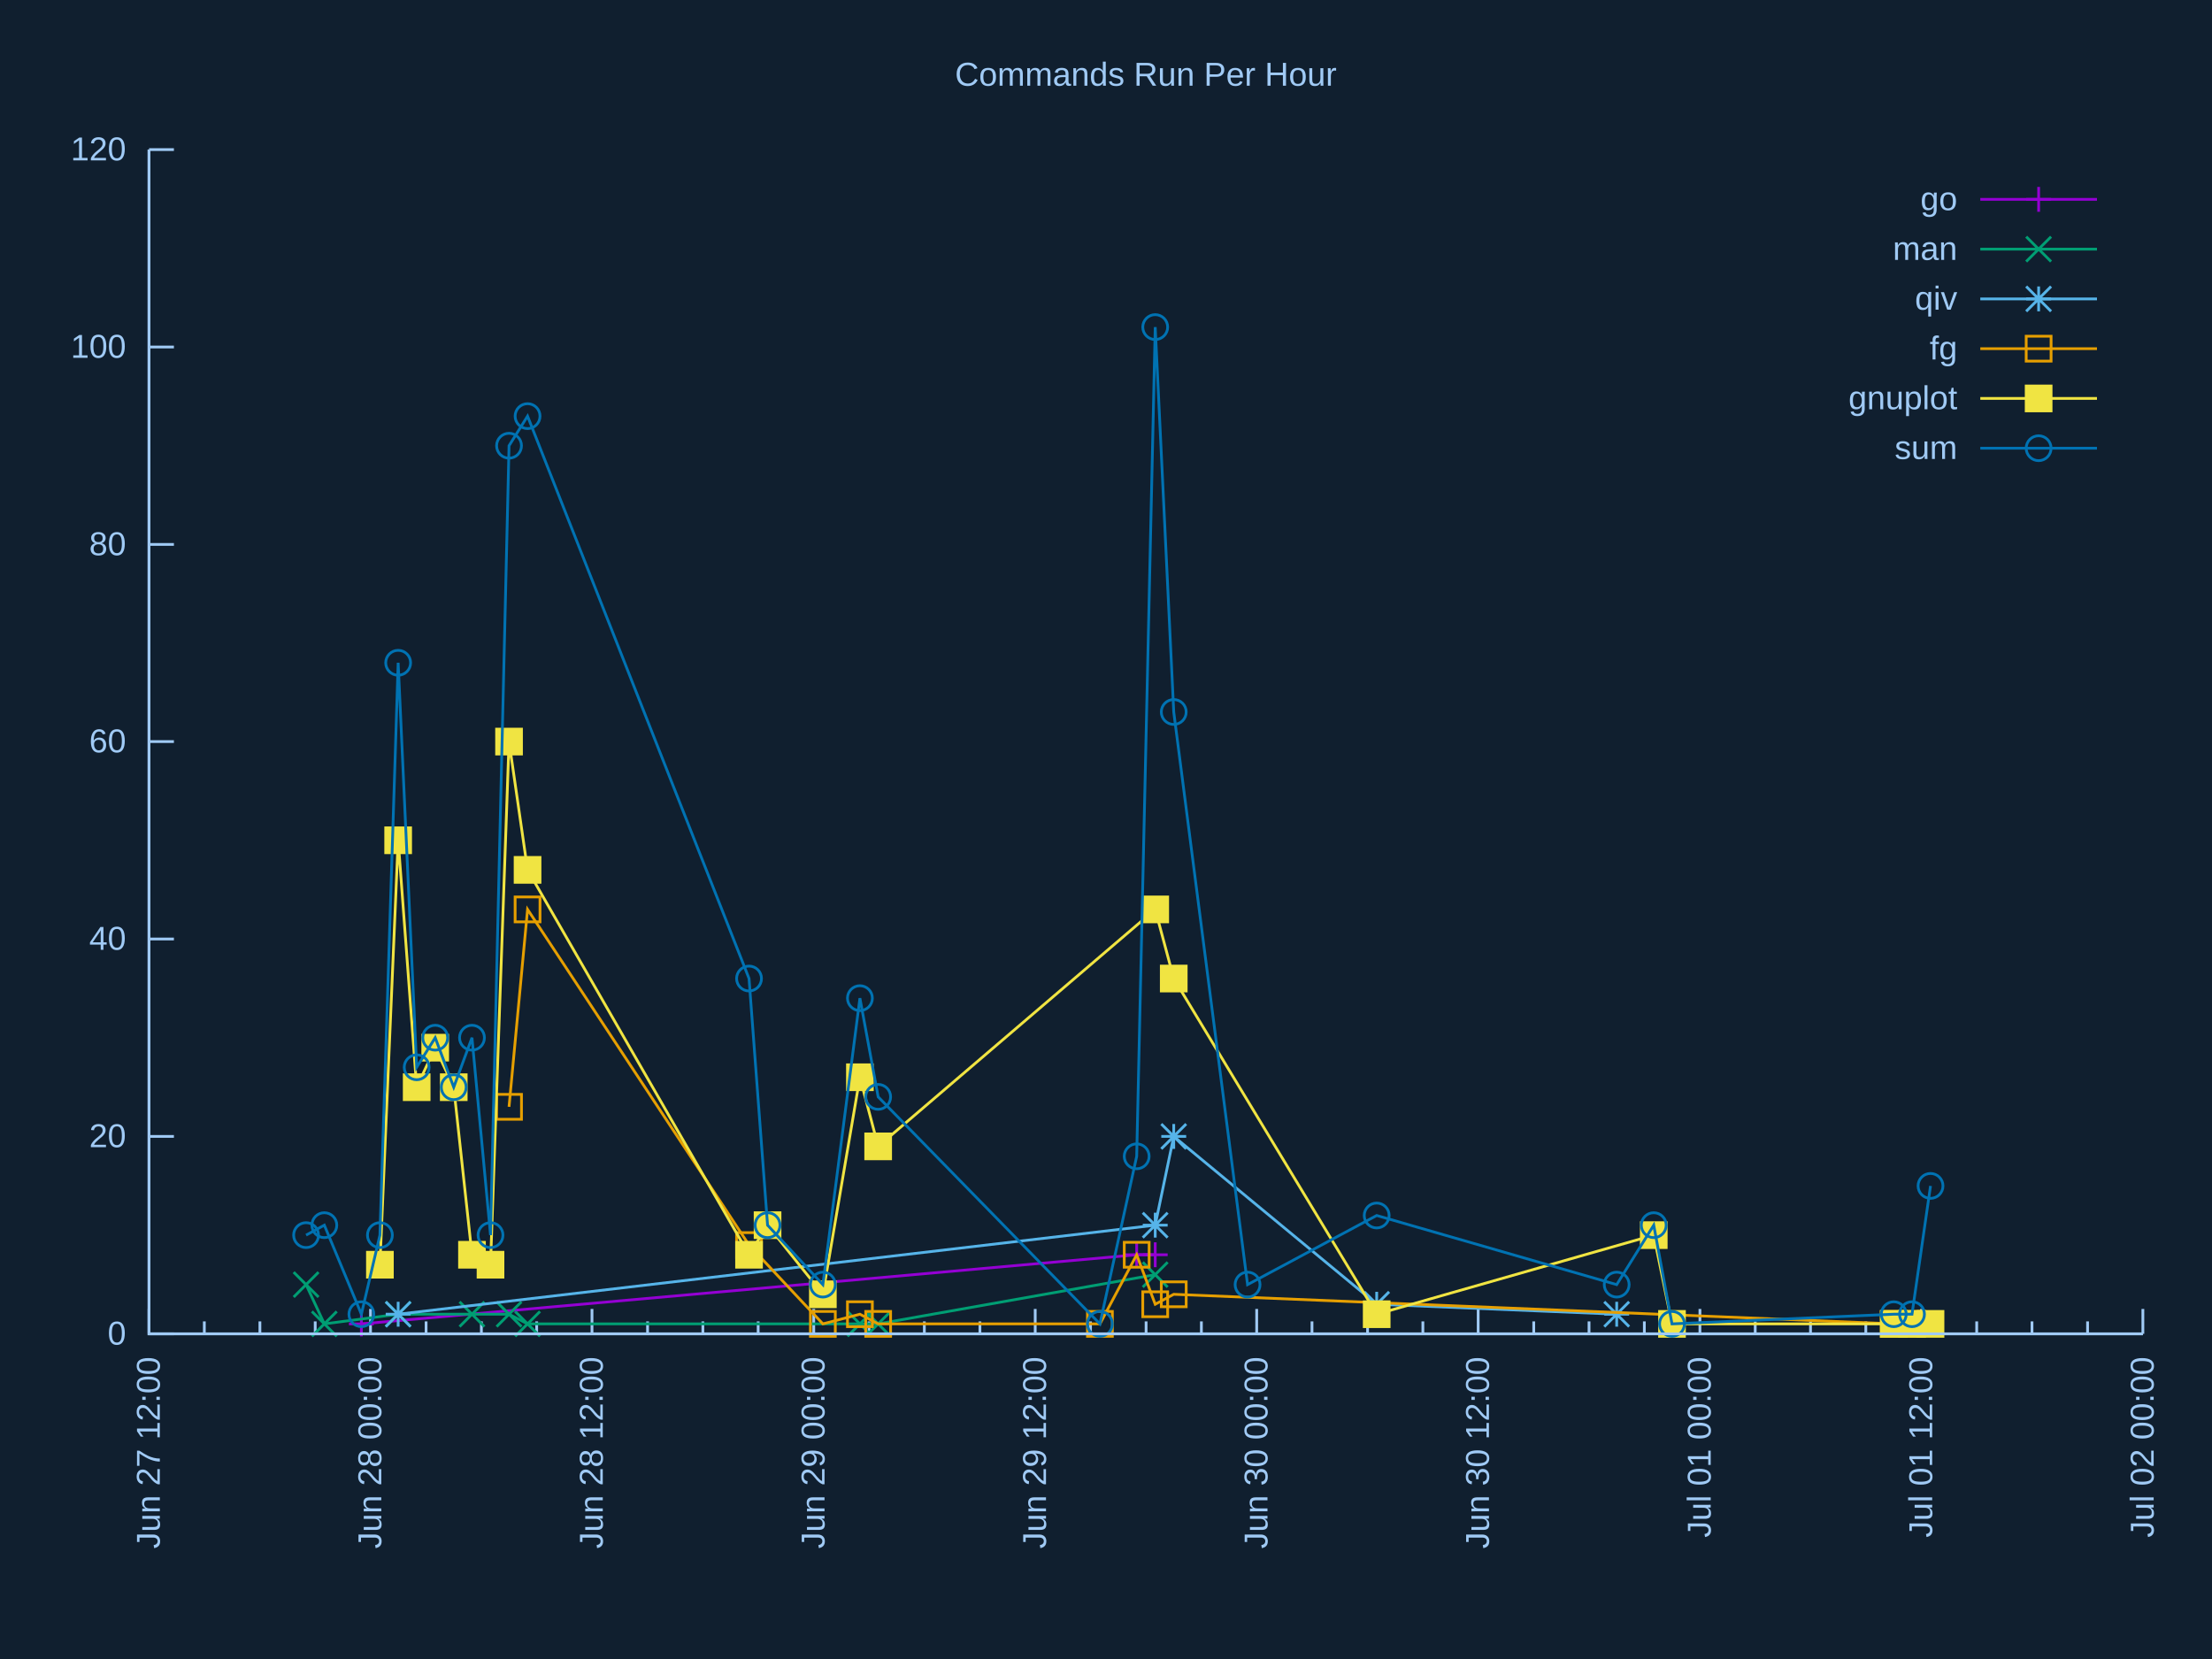
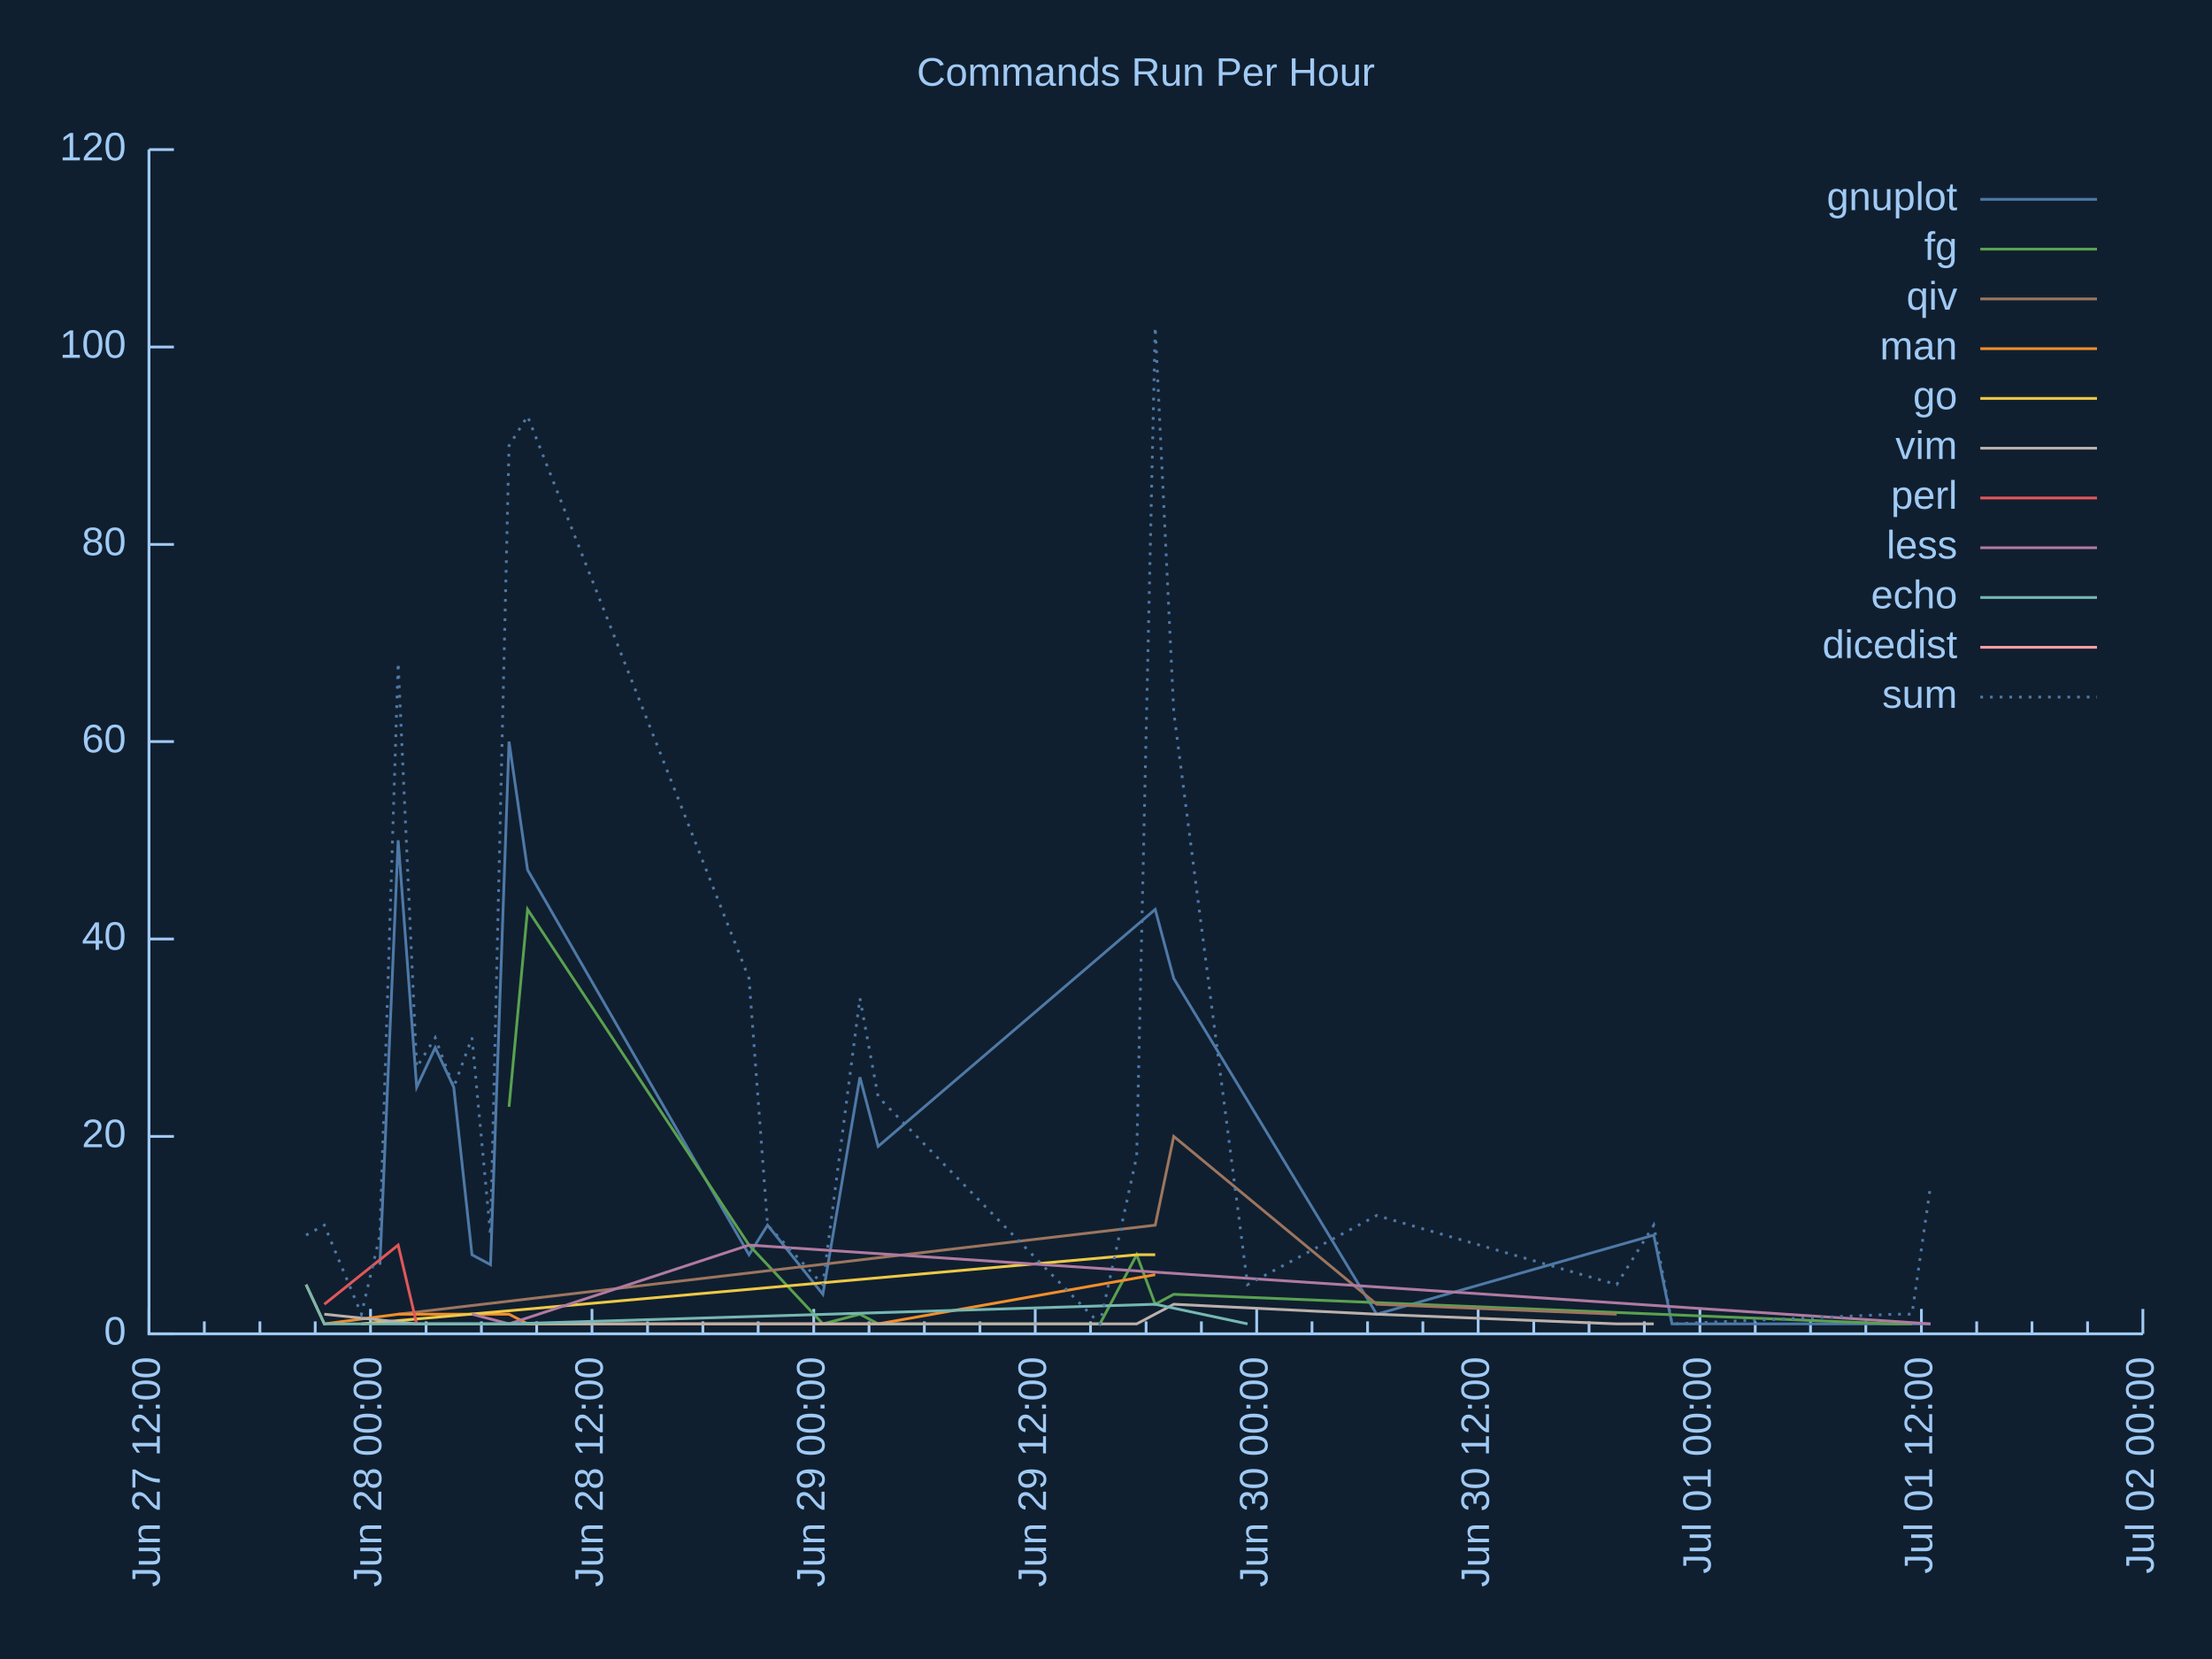
<svg xmlns="http://www.w3.org/2000/svg" xmlns:xlink="http://www.w3.org/1999/xlink" width="800" height="600" viewBox="0 0 800 600">
  <g id="gnuplot_canvas">
    <rect x="0" y="0" width="800" height="600" fill="#101f2f" />
    <defs>
      <circle id="gpDot" r="0.5" stroke-width="0.5" />
      <path id="gpPt0" stroke-width="0.222" stroke="currentColor" d="M-1,0 h2 M0,-1 v2" />
      <path id="gpPt1" stroke-width="0.222" stroke="currentColor" d="M-1,-1 L1,1 M1,-1 L-1,1" />
      <path id="gpPt2" stroke-width="0.222" stroke="currentColor" d="M-1,0 L1,0 M0,-1 L0,1 M-1,-1 L1,1 M-1,1 L1,-1" />
      <rect id="gpPt3" stroke-width="0.222" stroke="currentColor" x="-1" y="-1" width="2" height="2" />
      <rect id="gpPt4" stroke-width="0.222" stroke="currentColor" fill="currentColor" x="-1" y="-1" width="2" height="2" />
      <circle id="gpPt5" stroke-width="0.222" stroke="currentColor" cx="0" cy="0" r="1" />
      <use xlink:href="#gpPt5" id="gpPt6" fill="currentColor" stroke="none" />
      <path id="gpPt7" stroke-width="0.222" stroke="currentColor" d="M0,-1.33 L-1.33,0.67 L1.33,0.67 z" />
      <use xlink:href="#gpPt7" id="gpPt8" fill="currentColor" stroke="none" />
      <use xlink:href="#gpPt7" id="gpPt9" stroke="currentColor" transform="rotate(180)" />
      <use xlink:href="#gpPt9" id="gpPt10" fill="currentColor" stroke="none" />
      <use xlink:href="#gpPt3" id="gpPt11" stroke="currentColor" transform="rotate(45)" />
      <use xlink:href="#gpPt11" id="gpPt12" fill="currentColor" stroke="none" />
      <path id="gpPt13" stroke-width="0.222" stroke="currentColor" d="M0,1.330 L1.265,0.411 L0.782,-1.067 L-0.782,-1.076 L-1.265,0.411 z" />
      <use xlink:href="#gpPt13" id="gpPt14" fill="currentColor" stroke="none" />
      <filter id="textbox" filterUnits="objectBoundingBox" x="0" y="0" height="1" width="1">
        <feFlood flood-color="#101F2F" flood-opacity="1" result="bgnd" />
        <feComposite in="SourceGraphic" in2="bgnd" operator="atop" />
      </filter>
      <filter id="greybox" filterUnits="objectBoundingBox" x="0" y="0" height="1" width="1">
        <feFlood flood-color="lightgrey" flood-opacity="1" result="grey" />
        <feComposite in="SourceGraphic" in2="grey" operator="atop" />
      </filter>
    </defs>
    <g fill="none" color="#101F2F" stroke="currentColor" stroke-width="1.00" stroke-linecap="butt" stroke-linejoin="miter">
</g>
    <g fill="none" color="black" stroke="currentColor" stroke-width="1.00" stroke-linecap="butt" stroke-linejoin="miter">
      <path stroke="rgb(160, 202, 245)" d="M53.9,482.4 L62.9,482.4  " />
-       <g transform="translate(45.6,486.3)" stroke="none" fill="rgb(160,202,245)" font-family="Arial" font-size="12.00" text-anchor="end">
+       <g transform="translate(45.6,486.3)" stroke="none" fill="rgb(160,202,245)" font-family="Arial" font-size="14.40" text-anchor="end">
        <text>
          <tspan font-family="Arial"> 0</tspan>
        </text>
      </g>
    </g>
    <g fill="none" color="black" stroke="currentColor" stroke-width="1.00" stroke-linecap="butt" stroke-linejoin="miter">
      <path stroke="rgb(160, 202, 245)" d="M53.9,411.0 L62.9,411.0  " />
-       <g transform="translate(45.6,414.9)" stroke="none" fill="rgb(160,202,245)" font-family="Arial" font-size="12.00" text-anchor="end">
+       <g transform="translate(45.6,414.9)" stroke="none" fill="rgb(160,202,245)" font-family="Arial" font-size="14.40" text-anchor="end">
        <text>
          <tspan font-family="Arial"> 20</tspan>
        </text>
      </g>
    </g>
    <g fill="none" color="black" stroke="currentColor" stroke-width="1.00" stroke-linecap="butt" stroke-linejoin="miter">
      <path stroke="rgb(160, 202, 245)" d="M53.9,339.6 L62.9,339.6  " />
-       <g transform="translate(45.6,343.5)" stroke="none" fill="rgb(160,202,245)" font-family="Arial" font-size="12.00" text-anchor="end">
+       <g transform="translate(45.6,343.5)" stroke="none" fill="rgb(160,202,245)" font-family="Arial" font-size="14.40" text-anchor="end">
        <text>
          <tspan font-family="Arial"> 40</tspan>
        </text>
      </g>
    </g>
    <g fill="none" color="black" stroke="currentColor" stroke-width="1.00" stroke-linecap="butt" stroke-linejoin="miter">
      <path stroke="rgb(160, 202, 245)" d="M53.9,268.2 L62.9,268.2  " />
-       <g transform="translate(45.6,272.1)" stroke="none" fill="rgb(160,202,245)" font-family="Arial" font-size="12.00" text-anchor="end">
+       <g transform="translate(45.6,272.1)" stroke="none" fill="rgb(160,202,245)" font-family="Arial" font-size="14.40" text-anchor="end">
        <text>
          <tspan font-family="Arial"> 60</tspan>
        </text>
      </g>
    </g>
    <g fill="none" color="black" stroke="currentColor" stroke-width="1.00" stroke-linecap="butt" stroke-linejoin="miter">
      <path stroke="rgb(160, 202, 245)" d="M53.9,196.9 L62.9,196.9  " />
-       <g transform="translate(45.6,200.8)" stroke="none" fill="rgb(160,202,245)" font-family="Arial" font-size="12.00" text-anchor="end">
+       <g transform="translate(45.6,200.8)" stroke="none" fill="rgb(160,202,245)" font-family="Arial" font-size="14.40" text-anchor="end">
        <text>
          <tspan font-family="Arial"> 80</tspan>
        </text>
      </g>
    </g>
    <g fill="none" color="black" stroke="currentColor" stroke-width="1.00" stroke-linecap="butt" stroke-linejoin="miter">
      <path stroke="rgb(160, 202, 245)" d="M53.9,125.5 L62.9,125.5  " />
-       <g transform="translate(45.6,129.4)" stroke="none" fill="rgb(160,202,245)" font-family="Arial" font-size="12.00" text-anchor="end">
+       <g transform="translate(45.6,129.4)" stroke="none" fill="rgb(160,202,245)" font-family="Arial" font-size="14.40" text-anchor="end">
        <text>
          <tspan font-family="Arial"> 100</tspan>
        </text>
      </g>
    </g>
    <g fill="none" color="black" stroke="currentColor" stroke-width="1.00" stroke-linecap="butt" stroke-linejoin="miter">
      <path stroke="rgb(160, 202, 245)" d="M53.9,54.1 L62.9,54.1  " />
-       <g transform="translate(45.6,58.0)" stroke="none" fill="rgb(160,202,245)" font-family="Arial" font-size="12.00" text-anchor="end">
+       <g transform="translate(45.6,58.0)" stroke="none" fill="rgb(160,202,245)" font-family="Arial" font-size="14.40" text-anchor="end">
        <text>
          <tspan font-family="Arial"> 120</tspan>
        </text>
      </g>
    </g>
    <g fill="none" color="black" stroke="currentColor" stroke-width="1.00" stroke-linecap="butt" stroke-linejoin="miter">
      <path stroke="rgb(160, 202, 245)" d="M53.9,482.4 L53.9,473.4  " />
-       <g transform="translate(57.8,490.7) rotate(270)" stroke="none" fill="rgb(160,202,245)" font-family="Arial" font-size="12.00" text-anchor="end">
+       <g transform="translate(57.8,490.7) rotate(270)" stroke="none" fill="rgb(160,202,245)" font-family="Arial" font-size="14.40" text-anchor="end">
        <text>
          <tspan font-family="Arial">Jun 27 12:00</tspan>
        </text>
      </g>
    </g>
    <g fill="none" color="black" stroke="currentColor" stroke-width="1.00" stroke-linecap="butt" stroke-linejoin="miter">
      <path stroke="rgb(160, 202, 245)" d="M73.9,482.4 L73.9,477.9 M94.0,482.4 L94.0,477.9 M114.0,482.4 L114.0,477.9 M134.0,482.4 L134.0,473.4    " />
-       <g transform="translate(137.9,490.7) rotate(270)" stroke="none" fill="rgb(160,202,245)" font-family="Arial" font-size="12.00" text-anchor="end">
+       <g transform="translate(137.9,490.7) rotate(270)" stroke="none" fill="rgb(160,202,245)" font-family="Arial" font-size="14.40" text-anchor="end">
        <text>
          <tspan font-family="Arial">Jun 28 00:00</tspan>
        </text>
      </g>
    </g>
    <g fill="none" color="black" stroke="currentColor" stroke-width="1.00" stroke-linecap="butt" stroke-linejoin="miter">
      <path stroke="rgb(160, 202, 245)" d="M154.1,482.4 L154.1,477.9 M174.1,482.4 L174.1,477.9 M194.1,482.4 L194.1,477.9 M214.1,482.4 L214.1,473.4    " />
-       <g transform="translate(218.0,490.7) rotate(270)" stroke="none" fill="rgb(160,202,245)" font-family="Arial" font-size="12.00" text-anchor="end">
+       <g transform="translate(218.0,490.7) rotate(270)" stroke="none" fill="rgb(160,202,245)" font-family="Arial" font-size="14.40" text-anchor="end">
        <text>
          <tspan font-family="Arial">Jun 28 12:00</tspan>
        </text>
      </g>
    </g>
    <g fill="none" color="black" stroke="currentColor" stroke-width="1.00" stroke-linecap="butt" stroke-linejoin="miter">
      <path stroke="rgb(160, 202, 245)" d="M234.2,482.4 L234.2,477.9 M254.2,482.4 L254.2,477.9 M274.2,482.4 L274.2,477.9 M294.3,482.4 L294.3,473.4    " />
-       <g transform="translate(298.2,490.7) rotate(270)" stroke="none" fill="rgb(160,202,245)" font-family="Arial" font-size="12.00" text-anchor="end">
+       <g transform="translate(298.2,490.7) rotate(270)" stroke="none" fill="rgb(160,202,245)" font-family="Arial" font-size="14.40" text-anchor="end">
        <text>
          <tspan font-family="Arial">Jun 29 00:00</tspan>
        </text>
      </g>
    </g>
    <g fill="none" color="black" stroke="currentColor" stroke-width="1.00" stroke-linecap="butt" stroke-linejoin="miter">
      <path stroke="rgb(160, 202, 245)" d="M314.3,482.4 L314.3,477.9 M334.3,482.4 L334.3,477.9 M354.4,482.4 L354.4,477.9 M374.4,482.4 L374.4,473.4    " />
-       <g transform="translate(378.3,490.7) rotate(270)" stroke="none" fill="rgb(160,202,245)" font-family="Arial" font-size="12.00" text-anchor="end">
+       <g transform="translate(378.3,490.7) rotate(270)" stroke="none" fill="rgb(160,202,245)" font-family="Arial" font-size="14.40" text-anchor="end">
        <text>
          <tspan font-family="Arial">Jun 29 12:00</tspan>
        </text>
      </g>
    </g>
    <g fill="none" color="black" stroke="currentColor" stroke-width="1.00" stroke-linecap="butt" stroke-linejoin="miter">
      <path stroke="rgb(160, 202, 245)" d="M394.4,482.4 L394.4,477.9 M414.5,482.4 L414.5,477.9 M434.5,482.4 L434.5,477.9 M454.5,482.4 L454.5,473.4    " />
-       <g transform="translate(458.4,490.7) rotate(270)" stroke="none" fill="rgb(160,202,245)" font-family="Arial" font-size="12.00" text-anchor="end">
+       <g transform="translate(458.4,490.7) rotate(270)" stroke="none" fill="rgb(160,202,245)" font-family="Arial" font-size="14.40" text-anchor="end">
        <text>
          <tspan font-family="Arial">Jun 30 00:00</tspan>
        </text>
      </g>
    </g>
    <g fill="none" color="black" stroke="currentColor" stroke-width="1.00" stroke-linecap="butt" stroke-linejoin="miter">
      <path stroke="rgb(160, 202, 245)" d="M474.5,482.4 L474.5,477.9 M494.6,482.4 L494.6,477.9 M514.6,482.4 L514.6,477.9 M534.6,482.4 L534.6,473.4    " />
-       <g transform="translate(538.5,490.7) rotate(270)" stroke="none" fill="rgb(160,202,245)" font-family="Arial" font-size="12.00" text-anchor="end">
+       <g transform="translate(538.5,490.7) rotate(270)" stroke="none" fill="rgb(160,202,245)" font-family="Arial" font-size="14.40" text-anchor="end">
        <text>
          <tspan font-family="Arial">Jun 30 12:00</tspan>
        </text>
      </g>
    </g>
    <g fill="none" color="black" stroke="currentColor" stroke-width="1.00" stroke-linecap="butt" stroke-linejoin="miter">
      <path stroke="rgb(160, 202, 245)" d="M554.7,482.4 L554.7,477.9 M574.7,482.4 L574.7,477.9 M594.7,482.4 L594.7,477.9 M614.8,482.4 L614.8,473.4    " />
-       <g transform="translate(618.7,490.7) rotate(270)" stroke="none" fill="rgb(160,202,245)" font-family="Arial" font-size="12.00" text-anchor="end">
+       <g transform="translate(618.7,490.7) rotate(270)" stroke="none" fill="rgb(160,202,245)" font-family="Arial" font-size="14.40" text-anchor="end">
        <text>
          <tspan font-family="Arial">Jul 01 00:00</tspan>
        </text>
      </g>
    </g>
    <g fill="none" color="black" stroke="currentColor" stroke-width="1.00" stroke-linecap="butt" stroke-linejoin="miter">
      <path stroke="rgb(160, 202, 245)" d="M634.8,482.4 L634.8,477.9 M654.8,482.4 L654.8,477.9 M674.8,482.4 L674.8,477.9 M694.9,482.4 L694.9,473.4    " />
-       <g transform="translate(698.8,490.7) rotate(270)" stroke="none" fill="rgb(160,202,245)" font-family="Arial" font-size="12.00" text-anchor="end">
+       <g transform="translate(698.8,490.7) rotate(270)" stroke="none" fill="rgb(160,202,245)" font-family="Arial" font-size="14.40" text-anchor="end">
        <text>
          <tspan font-family="Arial">Jul 01 12:00</tspan>
        </text>
      </g>
    </g>
    <g fill="none" color="black" stroke="currentColor" stroke-width="1.00" stroke-linecap="butt" stroke-linejoin="miter">
      <path stroke="rgb(160, 202, 245)" d="M714.9,482.4 L714.9,477.9 M734.9,482.4 L734.9,477.9 M755.0,482.4 L755.0,477.9 M775.0,482.4 L775.0,473.4    " />
-       <g transform="translate(778.9,490.7) rotate(270)" stroke="none" fill="rgb(160,202,245)" font-family="Arial" font-size="12.00" text-anchor="end">
+       <g transform="translate(778.9,490.7) rotate(270)" stroke="none" fill="rgb(160,202,245)" font-family="Arial" font-size="14.40" text-anchor="end">
        <text>
          <tspan font-family="Arial">Jul 02 00:00</tspan>
        </text>
      </g>
    </g>
    <g fill="none" color="black" stroke="currentColor" stroke-width="1.00" stroke-linecap="butt" stroke-linejoin="miter">
</g>
    <g fill="none" color="black" stroke="currentColor" stroke-width="1.00" stroke-linecap="butt" stroke-linejoin="miter">
      <path stroke="rgb(160, 202, 245)" d="M53.9,54.1 L53.9,482.4 L775.0,482.4 M775.0,54.1 M53.9,54.1  " />
    </g>
    <g fill="none" color="black" stroke="currentColor" stroke-width="1.00" stroke-linecap="butt" stroke-linejoin="miter">
-       <g transform="translate(414.4,31.0)" stroke="none" fill="rgb(160,202,245)" font-family="Arial" font-size="12.00" text-anchor="middle">
+       <g transform="translate(414.4,31.0)" stroke="none" fill="rgb(160,202,245)" font-family="Arial" font-size="14.40" text-anchor="middle">
        <text>
          <tspan font-family="Arial">Commands Run Per Hour</tspan>
        </text>
      </g>
    </g>
    <g fill="none" color="black" stroke="currentColor" stroke-width="1.00" stroke-linecap="butt" stroke-linejoin="miter">
</g>
    <g id="gnuplot_plot_1">
      <g fill="none" color="black" stroke="currentColor" stroke-width="1.00" stroke-linecap="butt" stroke-linejoin="miter">
-         <g transform="translate(707.9,76.0)" stroke="none" fill="rgb(160,202,245)" font-family="Arial" font-size="12.00" text-anchor="end">
+         <g transform="translate(707.9,76.0)" stroke="none" fill="rgb(160,202,245)" font-family="Arial" font-size="14.40" text-anchor="end">
+           <text>
+             <tspan font-family="Arial">gnuplot</tspan>
+           </text>
+         </g>
+       </g>
+       <g fill="none" color="black" stroke="currentColor" stroke-width="1.00" stroke-linecap="butt" stroke-linejoin="miter">
+         <path stroke="rgb( 78, 121, 167)" d="M716.2,72.1 L758.4,72.1 M137.4,457.4 L144.0,303.9 L150.7,393.2 L157.4,378.9 L164.1,393.2 L170.7,453.8   L177.4,457.4 L184.1,268.2 L190.8,314.6 L270.9,453.8 L277.6,443.1 L297.6,468.1 L311.0,389.6 L317.6,414.6   L417.8,328.9 L424.5,353.9 L497.9,475.3 L598.1,446.7 L604.7,478.8 L684.9,478.8 L691.5,478.8 L698.2,478.8    " />
+       </g>
+     </g>
+     <g id="gnuplot_plot_2">
+       <g fill="none" color="black" stroke="currentColor" stroke-width="1.00" stroke-linecap="butt" stroke-linejoin="miter">
+         <g transform="translate(707.9,94.0)" stroke="none" fill="rgb(160,202,245)" font-family="Arial" font-size="14.40" text-anchor="end">
+           <text>
+             <tspan font-family="Arial">fg</tspan>
+           </text>
+         </g>
+       </g>
+       <g fill="none" color="black" stroke="currentColor" stroke-width="1.00" stroke-linecap="butt" stroke-linejoin="miter">
+         <path stroke="rgb( 89, 161,  79)" d="M716.2,90.1 L758.4,90.1 M184.1,400.3 L190.8,328.9 L270.9,450.3 L297.6,478.8 L311.0,475.3 L317.6,478.8   L397.8,478.8 L411.1,453.8 L417.8,471.7 L424.5,468.1 L684.9,478.8 L691.5,478.8  " />
+       </g>
+     </g>
+     <g id="gnuplot_plot_3">
+       <g fill="none" color="black" stroke="currentColor" stroke-width="1.00" stroke-linecap="butt" stroke-linejoin="miter">
+         <g transform="translate(707.9,112.0)" stroke="none" fill="rgb(160,202,245)" font-family="Arial" font-size="14.40" text-anchor="end">
+           <text>
+             <tspan font-family="Arial">qiv</tspan>
+           </text>
+         </g>
+       </g>
+       <g fill="none" color="black" stroke="currentColor" stroke-width="1.00" stroke-linecap="butt" stroke-linejoin="miter">
+         <path stroke="rgb(156, 117,  95)" d="M716.2,108.1 L758.4,108.1 M144.0,475.3 L417.8,443.1 L424.5,411.0 L497.9,471.7 L584.7,475.3  " />
+       </g>
+     </g>
+     <g id="gnuplot_plot_4">
+       <g fill="none" color="black" stroke="currentColor" stroke-width="1.00" stroke-linecap="butt" stroke-linejoin="miter">
+         <g transform="translate(707.9,130.0)" stroke="none" fill="rgb(160,202,245)" font-family="Arial" font-size="14.40" text-anchor="end">
+           <text>
+             <tspan font-family="Arial">man</tspan>
+           </text>
+         </g>
+       </g>
+       <g fill="none" color="black" stroke="currentColor" stroke-width="1.00" stroke-linecap="butt" stroke-linejoin="miter">
+         <path stroke="rgb(242, 142,  43)" d="M716.2,126.1 L758.4,126.1 M110.7,464.6 L117.3,478.8 L144.0,475.3 L170.7,475.3 L184.1,475.3 L190.8,478.8   L311.0,478.8 L317.6,478.8 L417.8,461.0  " />
+       </g>
+     </g>
+     <g id="gnuplot_plot_5">
+       <g fill="none" color="black" stroke="currentColor" stroke-width="1.00" stroke-linecap="butt" stroke-linejoin="miter">
+         <g transform="translate(707.9,148.0)" stroke="none" fill="rgb(160,202,245)" font-family="Arial" font-size="14.40" text-anchor="end">
          <text>
            <tspan font-family="Arial">go</tspan>
          </text>
        </g>
      </g>
      <g fill="none" color="black" stroke="currentColor" stroke-width="1.00" stroke-linecap="butt" stroke-linejoin="miter">
-         <path stroke="rgb(148,   0, 211)" d="M716.2,72.1 L758.4,72.1 M130.7,478.8 L411.1,453.8 L417.8,453.8  " />
-         <use xlink:href="#gpPt0" transform="translate(130.7,478.8) scale(4.50)" color="rgb(148,   0, 211)" />
-         <use xlink:href="#gpPt0" transform="translate(411.1,453.8) scale(4.50)" color="rgb(148,   0, 211)" />
-         <use xlink:href="#gpPt0" transform="translate(417.8,453.8) scale(4.50)" color="rgb(148,   0, 211)" />
-         <use xlink:href="#gpPt0" transform="translate(737.3,72.1) scale(4.50)" color="rgb(148,   0, 211)" />
-       </g>
-     </g>
-     <g id="gnuplot_plot_2">
-       <g fill="none" color="black" stroke="currentColor" stroke-width="1.00" stroke-linecap="butt" stroke-linejoin="miter">
-         <g transform="translate(707.9,94.0)" stroke="none" fill="rgb(160,202,245)" font-family="Arial" font-size="12.00" text-anchor="end">
-           <text>
-             <tspan font-family="Arial">man</tspan>
-           </text>
-         </g>
-       </g>
-       <g fill="none" color="black" stroke="currentColor" stroke-width="1.00" stroke-linecap="butt" stroke-linejoin="miter">
-         <path stroke="rgb(  0, 158, 115)" d="M716.2,90.1 L758.4,90.1 M110.7,464.6 L117.3,478.8 L144.0,475.3 L170.7,475.3 L184.1,475.3 L190.8,478.8   L311.0,478.8 L317.6,478.8 L417.8,461.0  " />
-         <use xlink:href="#gpPt1" transform="translate(110.7,464.6) scale(4.50)" color="rgb(  0, 158, 115)" />
-         <use xlink:href="#gpPt1" transform="translate(117.3,478.8) scale(4.50)" color="rgb(  0, 158, 115)" />
-         <use xlink:href="#gpPt1" transform="translate(144.0,475.3) scale(4.50)" color="rgb(  0, 158, 115)" />
-         <use xlink:href="#gpPt1" transform="translate(170.7,475.3) scale(4.50)" color="rgb(  0, 158, 115)" />
-         <use xlink:href="#gpPt1" transform="translate(184.1,475.3) scale(4.50)" color="rgb(  0, 158, 115)" />
-         <use xlink:href="#gpPt1" transform="translate(190.8,478.8) scale(4.50)" color="rgb(  0, 158, 115)" />
-         <use xlink:href="#gpPt1" transform="translate(311.0,478.8) scale(4.50)" color="rgb(  0, 158, 115)" />
-         <use xlink:href="#gpPt1" transform="translate(317.6,478.8) scale(4.50)" color="rgb(  0, 158, 115)" />
-         <use xlink:href="#gpPt1" transform="translate(417.8,461.0) scale(4.50)" color="rgb(  0, 158, 115)" />
-         <use xlink:href="#gpPt1" transform="translate(737.3,90.1) scale(4.50)" color="rgb(  0, 158, 115)" />
-       </g>
-     </g>
-     <g id="gnuplot_plot_3">
-       <g fill="none" color="black" stroke="currentColor" stroke-width="1.00" stroke-linecap="butt" stroke-linejoin="miter">
-         <g transform="translate(707.9,112.0)" stroke="none" fill="rgb(160,202,245)" font-family="Arial" font-size="12.00" text-anchor="end">
-           <text>
-             <tspan font-family="Arial">qiv</tspan>
-           </text>
-         </g>
-       </g>
-       <g fill="none" color="black" stroke="currentColor" stroke-width="1.00" stroke-linecap="butt" stroke-linejoin="miter">
-         <path stroke="rgb( 86, 180, 233)" d="M716.2,108.1 L758.4,108.1 M144.0,475.3 L417.8,443.1 L424.5,411.0 L497.9,471.7 L584.7,475.3  " />
-         <use xlink:href="#gpPt2" transform="translate(144.0,475.3) scale(4.50)" color="rgb( 86, 180, 233)" />
-         <use xlink:href="#gpPt2" transform="translate(417.8,443.1) scale(4.50)" color="rgb( 86, 180, 233)" />
-         <use xlink:href="#gpPt2" transform="translate(424.5,411.0) scale(4.50)" color="rgb( 86, 180, 233)" />
-         <use xlink:href="#gpPt2" transform="translate(497.9,471.7) scale(4.50)" color="rgb( 86, 180, 233)" />
-         <use xlink:href="#gpPt2" transform="translate(584.7,475.3) scale(4.50)" color="rgb( 86, 180, 233)" />
-         <use xlink:href="#gpPt2" transform="translate(737.3,108.1) scale(4.50)" color="rgb( 86, 180, 233)" />
-       </g>
-     </g>
-     <g id="gnuplot_plot_4">
-       <g fill="none" color="black" stroke="currentColor" stroke-width="1.00" stroke-linecap="butt" stroke-linejoin="miter">
-         <g transform="translate(707.9,130.0)" stroke="none" fill="rgb(160,202,245)" font-family="Arial" font-size="12.00" text-anchor="end">
-           <text>
-             <tspan font-family="Arial">fg</tspan>
-           </text>
-         </g>
-       </g>
-       <g fill="none" color="black" stroke="currentColor" stroke-width="1.00" stroke-linecap="butt" stroke-linejoin="miter">
-         <path stroke="rgb(230, 159,   0)" d="M716.2,126.1 L758.4,126.1 M184.1,400.3 L190.8,328.9 L270.9,450.3 L297.6,478.8 L311.0,475.3 L317.6,478.8   L397.8,478.8 L411.1,453.8 L417.8,471.7 L424.5,468.1 L684.9,478.8 L691.5,478.8  " />
-         <use xlink:href="#gpPt3" transform="translate(184.1,400.3) scale(4.50)" color="rgb(230, 159,   0)" />
-         <use xlink:href="#gpPt3" transform="translate(190.8,328.9) scale(4.50)" color="rgb(230, 159,   0)" />
-         <use xlink:href="#gpPt3" transform="translate(270.9,450.3) scale(4.50)" color="rgb(230, 159,   0)" />
-         <use xlink:href="#gpPt3" transform="translate(297.6,478.8) scale(4.50)" color="rgb(230, 159,   0)" />
-         <use xlink:href="#gpPt3" transform="translate(311.0,475.3) scale(4.50)" color="rgb(230, 159,   0)" />
-         <use xlink:href="#gpPt3" transform="translate(317.6,478.8) scale(4.50)" color="rgb(230, 159,   0)" />
-         <use xlink:href="#gpPt3" transform="translate(397.8,478.8) scale(4.50)" color="rgb(230, 159,   0)" />
-         <use xlink:href="#gpPt3" transform="translate(411.1,453.8) scale(4.50)" color="rgb(230, 159,   0)" />
-         <use xlink:href="#gpPt3" transform="translate(417.8,471.7) scale(4.50)" color="rgb(230, 159,   0)" />
-         <use xlink:href="#gpPt3" transform="translate(424.5,468.1) scale(4.50)" color="rgb(230, 159,   0)" />
-         <use xlink:href="#gpPt3" transform="translate(684.9,478.8) scale(4.50)" color="rgb(230, 159,   0)" />
-         <use xlink:href="#gpPt3" transform="translate(691.5,478.8) scale(4.50)" color="rgb(230, 159,   0)" />
-         <use xlink:href="#gpPt3" transform="translate(737.3,126.1) scale(4.50)" color="rgb(230, 159,   0)" />
-       </g>
-     </g>
-     <g id="gnuplot_plot_5">
-       <g fill="none" color="black" stroke="currentColor" stroke-width="1.00" stroke-linecap="butt" stroke-linejoin="miter">
-         <g transform="translate(707.9,148.0)" stroke="none" fill="rgb(160,202,245)" font-family="Arial" font-size="12.00" text-anchor="end">
-           <text>
-             <tspan font-family="Arial">gnuplot</tspan>
-           </text>
-         </g>
-       </g>
-       <g fill="none" color="black" stroke="currentColor" stroke-width="1.00" stroke-linecap="butt" stroke-linejoin="miter">
-         <path stroke="rgb(240, 228,  66)" d="M716.2,144.1 L758.4,144.1 M137.4,457.4 L144.0,303.9 L150.7,393.2 L157.4,378.9 L164.1,393.2 L170.7,453.8   L177.4,457.4 L184.1,268.2 L190.8,314.6 L270.9,453.8 L277.6,443.1 L297.6,468.1 L311.0,389.6 L317.6,414.6   L417.8,328.9 L424.5,353.9 L497.9,475.3 L598.1,446.7 L604.7,478.8 L684.9,478.8 L691.5,478.8 L698.2,478.8    " />
-         <use xlink:href="#gpPt4" transform="translate(137.4,457.4) scale(4.50)" color="rgb(240, 228,  66)" />
-         <use xlink:href="#gpPt4" transform="translate(144.0,303.9) scale(4.50)" color="rgb(240, 228,  66)" />
-         <use xlink:href="#gpPt4" transform="translate(150.7,393.2) scale(4.50)" color="rgb(240, 228,  66)" />
-         <use xlink:href="#gpPt4" transform="translate(157.4,378.9) scale(4.50)" color="rgb(240, 228,  66)" />
-         <use xlink:href="#gpPt4" transform="translate(164.1,393.2) scale(4.50)" color="rgb(240, 228,  66)" />
-         <use xlink:href="#gpPt4" transform="translate(170.7,453.8) scale(4.50)" color="rgb(240, 228,  66)" />
-         <use xlink:href="#gpPt4" transform="translate(177.4,457.4) scale(4.50)" color="rgb(240, 228,  66)" />
-         <use xlink:href="#gpPt4" transform="translate(184.1,268.2) scale(4.50)" color="rgb(240, 228,  66)" />
-         <use xlink:href="#gpPt4" transform="translate(190.8,314.6) scale(4.50)" color="rgb(240, 228,  66)" />
-         <use xlink:href="#gpPt4" transform="translate(270.9,453.8) scale(4.50)" color="rgb(240, 228,  66)" />
-         <use xlink:href="#gpPt4" transform="translate(277.6,443.1) scale(4.50)" color="rgb(240, 228,  66)" />
-         <use xlink:href="#gpPt4" transform="translate(297.6,468.1) scale(4.50)" color="rgb(240, 228,  66)" />
-         <use xlink:href="#gpPt4" transform="translate(311.0,389.6) scale(4.50)" color="rgb(240, 228,  66)" />
-         <use xlink:href="#gpPt4" transform="translate(317.6,414.6) scale(4.50)" color="rgb(240, 228,  66)" />
-         <use xlink:href="#gpPt4" transform="translate(417.8,328.9) scale(4.50)" color="rgb(240, 228,  66)" />
-         <use xlink:href="#gpPt4" transform="translate(424.5,353.9) scale(4.50)" color="rgb(240, 228,  66)" />
-         <use xlink:href="#gpPt4" transform="translate(497.9,475.3) scale(4.50)" color="rgb(240, 228,  66)" />
-         <use xlink:href="#gpPt4" transform="translate(598.1,446.7) scale(4.50)" color="rgb(240, 228,  66)" />
-         <use xlink:href="#gpPt4" transform="translate(604.7,478.8) scale(4.50)" color="rgb(240, 228,  66)" />
-         <use xlink:href="#gpPt4" transform="translate(684.9,478.8) scale(4.50)" color="rgb(240, 228,  66)" />
-         <use xlink:href="#gpPt4" transform="translate(691.5,478.8) scale(4.50)" color="rgb(240, 228,  66)" />
-         <use xlink:href="#gpPt4" transform="translate(698.2,478.8) scale(4.50)" color="rgb(240, 228,  66)" />
-         <use xlink:href="#gpPt4" transform="translate(737.3,144.1) scale(4.50)" color="rgb(240, 228,  66)" />
+         <path stroke="rgb(237, 201,  71)" d="M716.2,144.1 L758.4,144.1 M130.7,478.8 L411.1,453.8 L417.8,453.8  " />
      </g>
    </g>
    <g id="gnuplot_plot_6">
      <g fill="none" color="black" stroke="currentColor" stroke-width="1.00" stroke-linecap="butt" stroke-linejoin="miter">
-         <g transform="translate(707.9,166.0)" stroke="none" fill="rgb(160,202,245)" font-family="Arial" font-size="12.00" text-anchor="end">
+         <g transform="translate(707.9,166.0)" stroke="none" fill="rgb(160,202,245)" font-family="Arial" font-size="14.40" text-anchor="end">
+           <text>
+             <tspan font-family="Arial">vim</tspan>
+           </text>
+         </g>
+       </g>
+       <g fill="none" color="black" stroke="currentColor" stroke-width="1.00" stroke-linecap="butt" stroke-linejoin="miter">
+         <path stroke="rgb(186, 176, 172)" d="M716.2,162.1 L758.4,162.1 M117.3,475.3 L150.7,478.8 L157.4,478.8 L177.4,478.8 L411.1,478.8 L424.5,471.7   L497.9,475.3 L584.7,478.8 L598.1,478.8  " />
+       </g>
+     </g>
+     <g id="gnuplot_plot_7">
+       <g fill="none" color="black" stroke="currentColor" stroke-width="1.00" stroke-linecap="butt" stroke-linejoin="miter">
+         <g transform="translate(707.9,184.0)" stroke="none" fill="rgb(160,202,245)" font-family="Arial" font-size="14.40" text-anchor="end">
+           <text>
+             <tspan font-family="Arial">perl</tspan>
+           </text>
+         </g>
+       </g>
+       <g fill="none" color="black" stroke="currentColor" stroke-width="1.00" stroke-linecap="butt" stroke-linejoin="miter">
+         <path stroke="rgb(225,  87,  89)" d="M716.2,180.1 L758.4,180.1 M117.3,471.7 L144.0,450.3 L150.7,478.8  " />
+       </g>
+     </g>
+     <g id="gnuplot_plot_8">
+       <g fill="none" color="black" stroke="currentColor" stroke-width="1.00" stroke-linecap="butt" stroke-linejoin="miter">
+         <g transform="translate(707.9,202.0)" stroke="none" fill="rgb(160,202,245)" font-family="Arial" font-size="14.40" text-anchor="end">
+           <text>
+             <tspan font-family="Arial">less</tspan>
+           </text>
+         </g>
+       </g>
+       <g fill="none" color="black" stroke="currentColor" stroke-width="1.00" stroke-linecap="butt" stroke-linejoin="miter">
+         <path stroke="rgb(176, 122, 161)" d="M716.2,198.1 L758.4,198.1 M170.7,475.3 L184.1,478.8 L270.9,450.3 L698.2,478.8  " />
+       </g>
+     </g>
+     <g id="gnuplot_plot_9">
+       <g fill="none" color="black" stroke="currentColor" stroke-width="1.00" stroke-linecap="butt" stroke-linejoin="miter">
+         <g transform="translate(707.9,220.0)" stroke="none" fill="rgb(160,202,245)" font-family="Arial" font-size="14.40" text-anchor="end">
+           <text>
+             <tspan font-family="Arial">echo</tspan>
+           </text>
+         </g>
+       </g>
+       <g fill="none" color="black" stroke="currentColor" stroke-width="1.00" stroke-linecap="butt" stroke-linejoin="miter">
+         <path stroke="rgb(118, 183, 178)" d="M716.2,216.1 L758.4,216.1 M110.7,464.6 L117.3,478.8 L130.7,478.8 L184.1,478.8 L417.8,471.7 L451.2,478.8    " />
+       </g>
+     </g>
+     <g id="gnuplot_plot_10">
+       <g fill="none" color="black" stroke="currentColor" stroke-width="1.00" stroke-linecap="butt" stroke-linejoin="miter">
+         <g transform="translate(707.9,238.0)" stroke="none" fill="rgb(160,202,245)" font-family="Arial" font-size="14.40" text-anchor="end">
+           <text>
+             <tspan font-family="Arial">dicedist</tspan>
+           </text>
+         </g>
+       </g>
+       <g fill="none" color="black" stroke="currentColor" stroke-width="1.00" stroke-linecap="butt" stroke-linejoin="miter">
+         <path stroke="rgb(255, 157, 167)" d="M716.2,234.1 L758.4,234.1 M417.8,446.7  " />
+       </g>
+     </g>
+     <g id="gnuplot_plot_11">
+       <g fill="none" color="black" stroke="currentColor" stroke-width="1.00" stroke-linecap="butt" stroke-linejoin="miter">
+         <g transform="translate(707.9,256.0)" stroke="none" fill="rgb(160,202,245)" font-family="Arial" font-size="14.40" text-anchor="end">
          <text>
            <tspan font-family="Arial">sum</tspan>
          </text>
        </g>
      </g>
      <g fill="none" color="black" stroke="currentColor" stroke-width="1.00" stroke-linecap="butt" stroke-linejoin="miter">
-         <path stroke="rgb(  0, 114, 178)" d="M716.2,162.1 L758.4,162.1 M110.7,446.7 L117.3,443.1 L130.7,475.3 L137.4,446.7 L144.0,239.7 L150.7,386.0   L157.4,375.3 L164.1,393.2 L170.7,375.3 L177.4,446.7 L184.1,161.2 L190.8,150.5 L270.9,353.9 L277.6,443.1   L297.6,464.6 L311.0,361.0 L317.6,396.7 L397.8,478.8 L411.1,418.2 L417.8,118.3 L424.5,257.5 L451.2,464.6   L497.9,439.6 L584.7,464.6 L598.1,443.1 L604.7,478.8 L684.9,475.3 L691.5,475.3 L698.2,428.9  " />
-         <use xlink:href="#gpPt5" transform="translate(110.7,446.7) scale(4.50)" color="rgb(  0, 114, 178)" />
-         <use xlink:href="#gpPt5" transform="translate(117.3,443.1) scale(4.50)" color="rgb(  0, 114, 178)" />
-         <use xlink:href="#gpPt5" transform="translate(130.7,475.3) scale(4.50)" color="rgb(  0, 114, 178)" />
-         <use xlink:href="#gpPt5" transform="translate(137.4,446.7) scale(4.50)" color="rgb(  0, 114, 178)" />
-         <use xlink:href="#gpPt5" transform="translate(144.0,239.7) scale(4.50)" color="rgb(  0, 114, 178)" />
-         <use xlink:href="#gpPt5" transform="translate(150.7,386.0) scale(4.50)" color="rgb(  0, 114, 178)" />
-         <use xlink:href="#gpPt5" transform="translate(157.4,375.3) scale(4.50)" color="rgb(  0, 114, 178)" />
-         <use xlink:href="#gpPt5" transform="translate(164.1,393.2) scale(4.50)" color="rgb(  0, 114, 178)" />
-         <use xlink:href="#gpPt5" transform="translate(170.7,375.3) scale(4.50)" color="rgb(  0, 114, 178)" />
-         <use xlink:href="#gpPt5" transform="translate(177.4,446.7) scale(4.50)" color="rgb(  0, 114, 178)" />
-         <use xlink:href="#gpPt5" transform="translate(184.1,161.2) scale(4.50)" color="rgb(  0, 114, 178)" />
-         <use xlink:href="#gpPt5" transform="translate(190.8,150.5) scale(4.50)" color="rgb(  0, 114, 178)" />
-         <use xlink:href="#gpPt5" transform="translate(270.9,353.9) scale(4.50)" color="rgb(  0, 114, 178)" />
-         <use xlink:href="#gpPt5" transform="translate(277.6,443.1) scale(4.50)" color="rgb(  0, 114, 178)" />
-         <use xlink:href="#gpPt5" transform="translate(297.6,464.6) scale(4.50)" color="rgb(  0, 114, 178)" />
-         <use xlink:href="#gpPt5" transform="translate(311.0,361.0) scale(4.50)" color="rgb(  0, 114, 178)" />
-         <use xlink:href="#gpPt5" transform="translate(317.6,396.7) scale(4.50)" color="rgb(  0, 114, 178)" />
-         <use xlink:href="#gpPt5" transform="translate(397.8,478.8) scale(4.50)" color="rgb(  0, 114, 178)" />
-         <use xlink:href="#gpPt5" transform="translate(411.1,418.2) scale(4.50)" color="rgb(  0, 114, 178)" />
-         <use xlink:href="#gpPt5" transform="translate(417.8,118.3) scale(4.50)" color="rgb(  0, 114, 178)" />
-         <use xlink:href="#gpPt5" transform="translate(424.5,257.5) scale(4.50)" color="rgb(  0, 114, 178)" />
-         <use xlink:href="#gpPt5" transform="translate(451.2,464.6) scale(4.50)" color="rgb(  0, 114, 178)" />
-         <use xlink:href="#gpPt5" transform="translate(497.9,439.6) scale(4.50)" color="rgb(  0, 114, 178)" />
-         <use xlink:href="#gpPt5" transform="translate(584.7,464.6) scale(4.50)" color="rgb(  0, 114, 178)" />
-         <use xlink:href="#gpPt5" transform="translate(598.1,443.1) scale(4.50)" color="rgb(  0, 114, 178)" />
-         <use xlink:href="#gpPt5" transform="translate(604.7,478.8) scale(4.50)" color="rgb(  0, 114, 178)" />
-         <use xlink:href="#gpPt5" transform="translate(684.9,475.3) scale(4.50)" color="rgb(  0, 114, 178)" />
-         <use xlink:href="#gpPt5" transform="translate(691.5,475.3) scale(4.50)" color="rgb(  0, 114, 178)" />
-         <use xlink:href="#gpPt5" transform="translate(698.2,428.9) scale(4.50)" color="rgb(  0, 114, 178)" />
-         <use xlink:href="#gpPt5" transform="translate(737.3,162.1) scale(4.50)" color="rgb(  0, 114, 178)" />
-       </g>
-     </g>
-     <g fill="none" color="#101F2F" stroke="rgb(  0, 114, 178)" stroke-width="2.00" stroke-linecap="butt" stroke-linejoin="miter">
+         <path stroke="rgb( 78, 121, 167)" stroke-dasharray="1.0,2.5,1.0,2.5" d="M716.2,252.1 L758.4,252.1 M110.7,446.7 L117.3,443.1 L130.7,475.3 L137.4,446.7 L144.0,239.7 L150.7,386.0   L157.4,375.3 L164.1,393.2 L170.7,375.3 L177.4,446.7 L184.1,161.2 L190.8,150.5 L270.9,353.9 L277.6,443.1   L297.6,464.6 L311.0,361.0 L317.6,396.7 L397.8,478.8 L411.1,418.2 L417.8,118.3 L424.5,257.5 L451.2,464.6   L497.9,439.6 L584.7,464.6 L598.1,443.1 L604.7,478.8 L684.9,475.3 L691.5,475.3 L698.2,428.9  " />
+       </g>
+     </g>
+     <g fill="none" color="#101F2F" stroke="rgb( 78, 121, 167)" stroke-width="2.00" stroke-linecap="butt" stroke-linejoin="miter">
</g>
    <g fill="none" color="black" stroke="currentColor" stroke-width="2.00" stroke-linecap="butt" stroke-linejoin="miter">
</g>
    <g fill="none" color="black" stroke="black" stroke-width="1.00" stroke-linecap="butt" stroke-linejoin="miter">
</g>
    <g fill="none" color="black" stroke="currentColor" stroke-width="1.00" stroke-linecap="butt" stroke-linejoin="miter">
      <path stroke="rgb(160, 202, 245)" d="M53.9,54.1 L53.9,482.4 L775.0,482.4 M775.0,54.1 M53.9,54.1  " />
    </g>
    <g fill="none" color="black" stroke="currentColor" stroke-width="1.00" stroke-linecap="butt" stroke-linejoin="miter">
</g>
  </g>
</svg>
